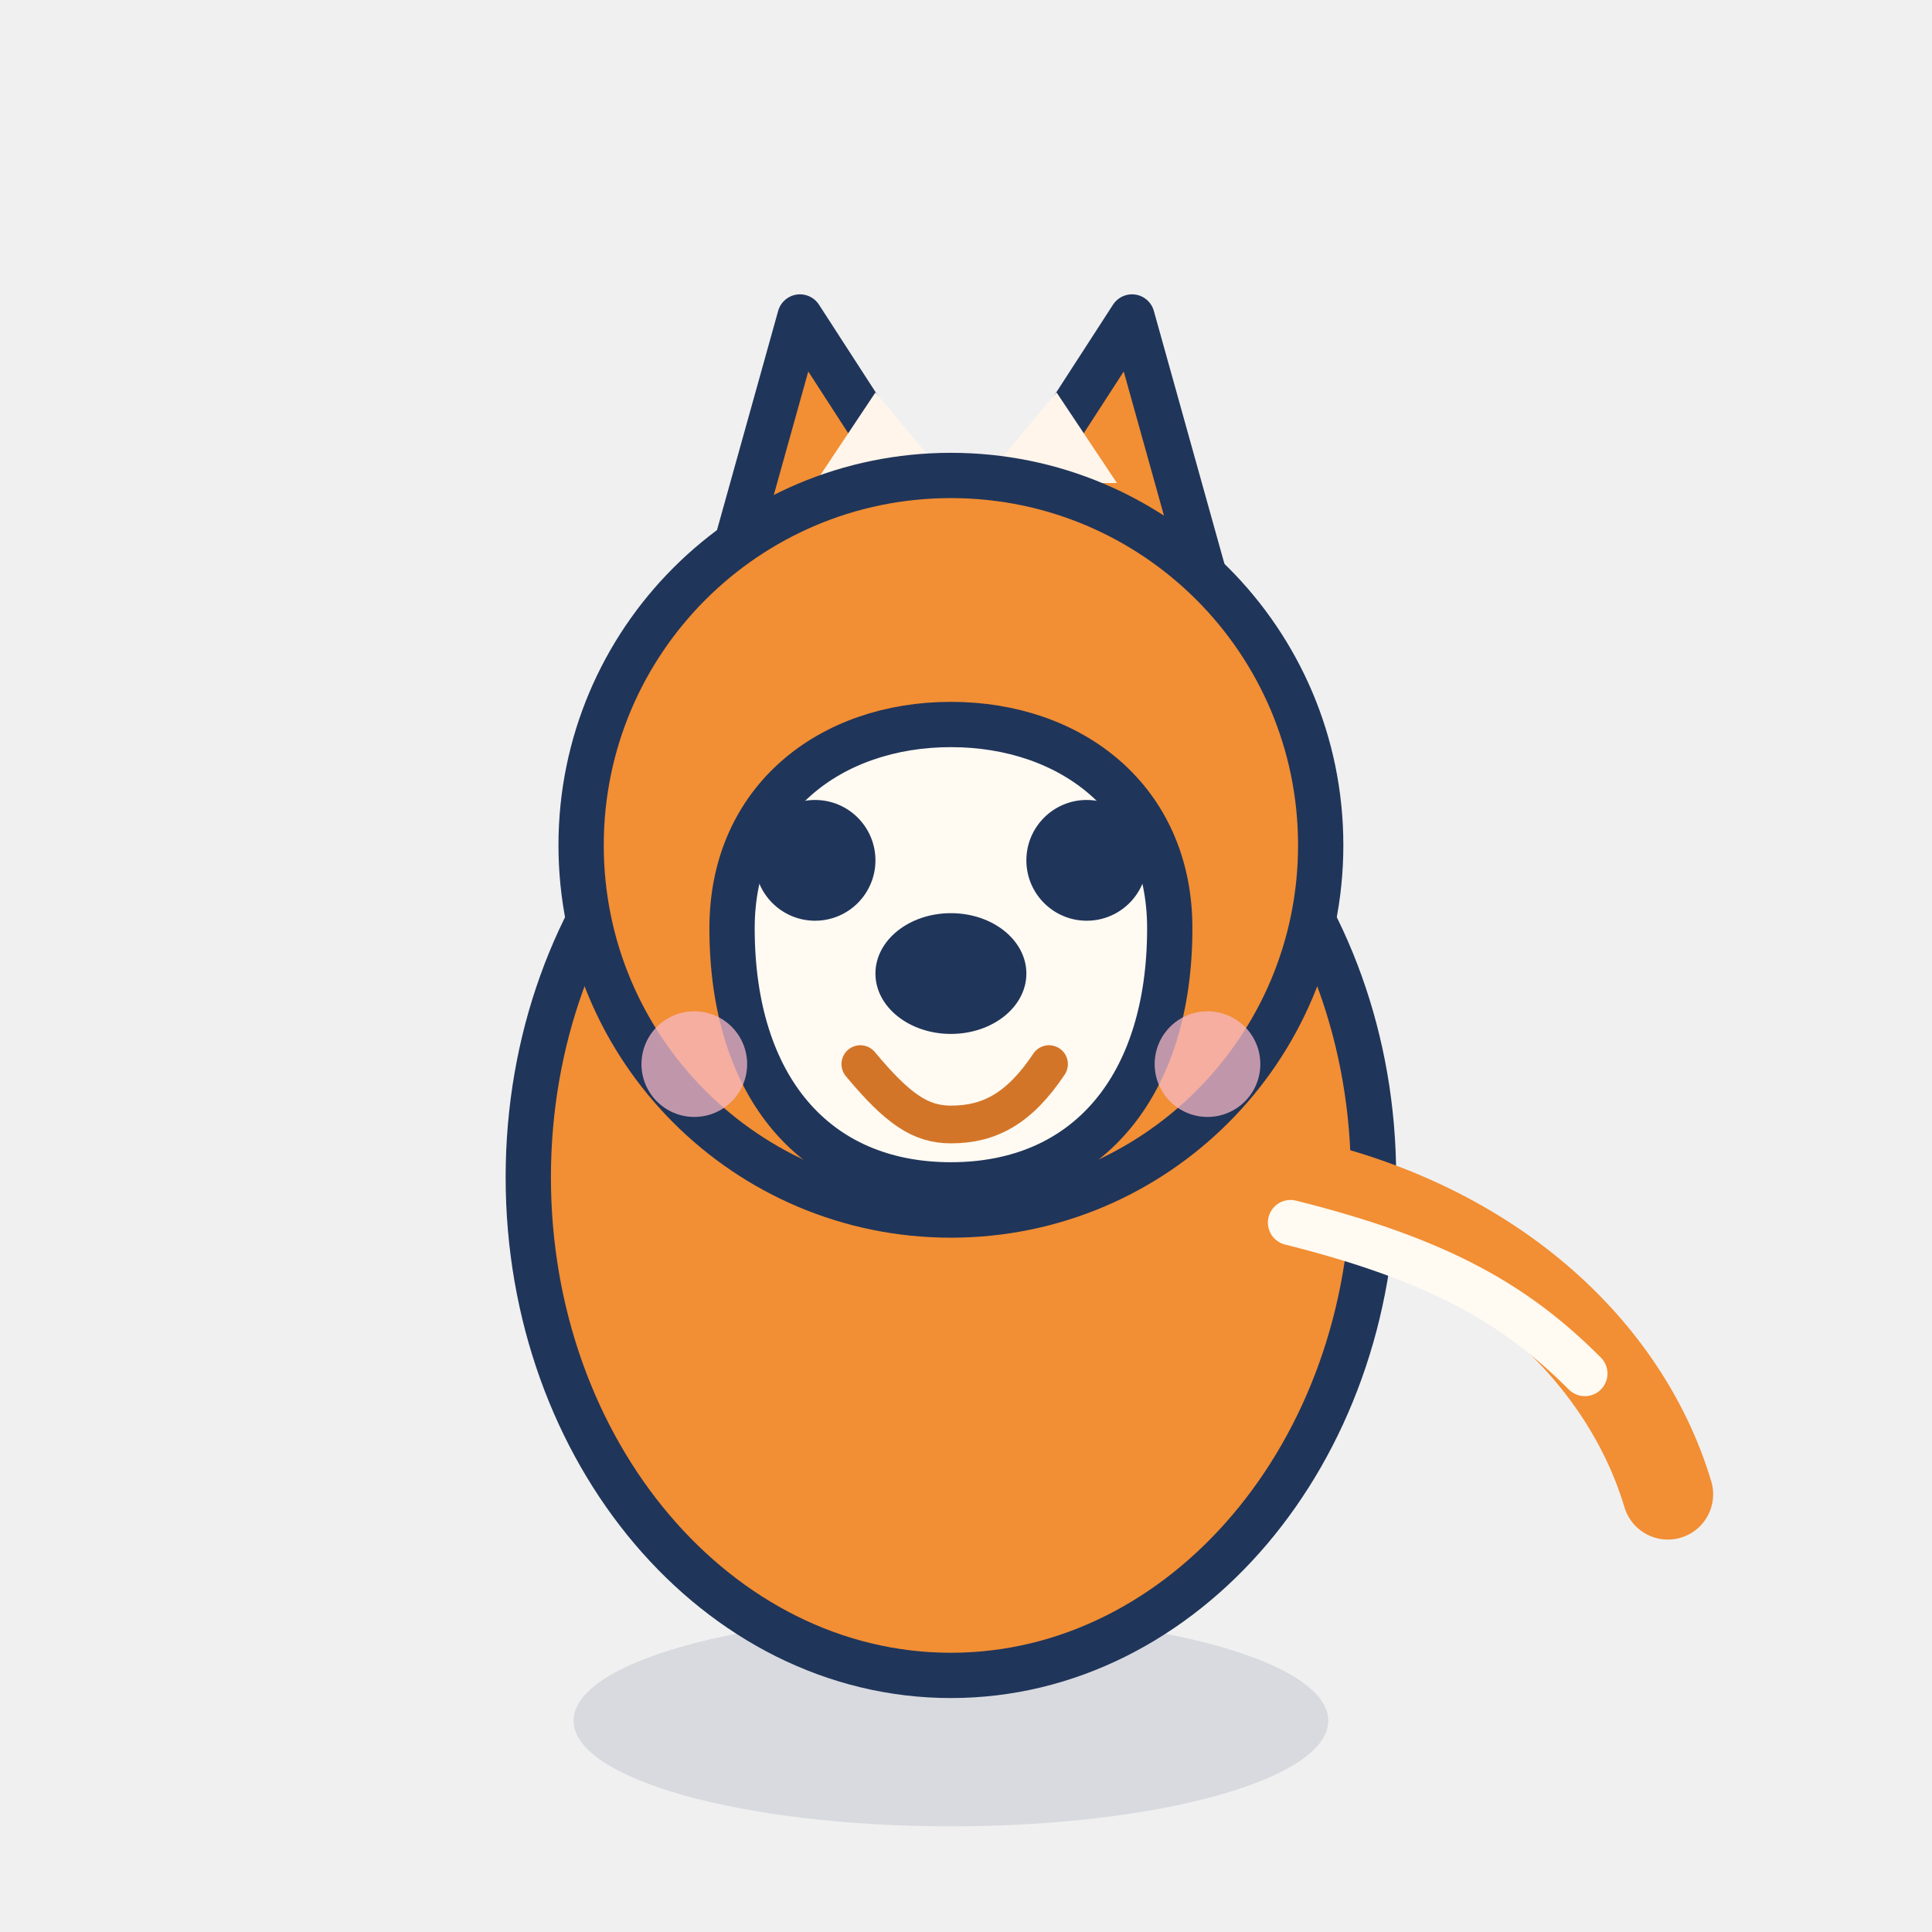
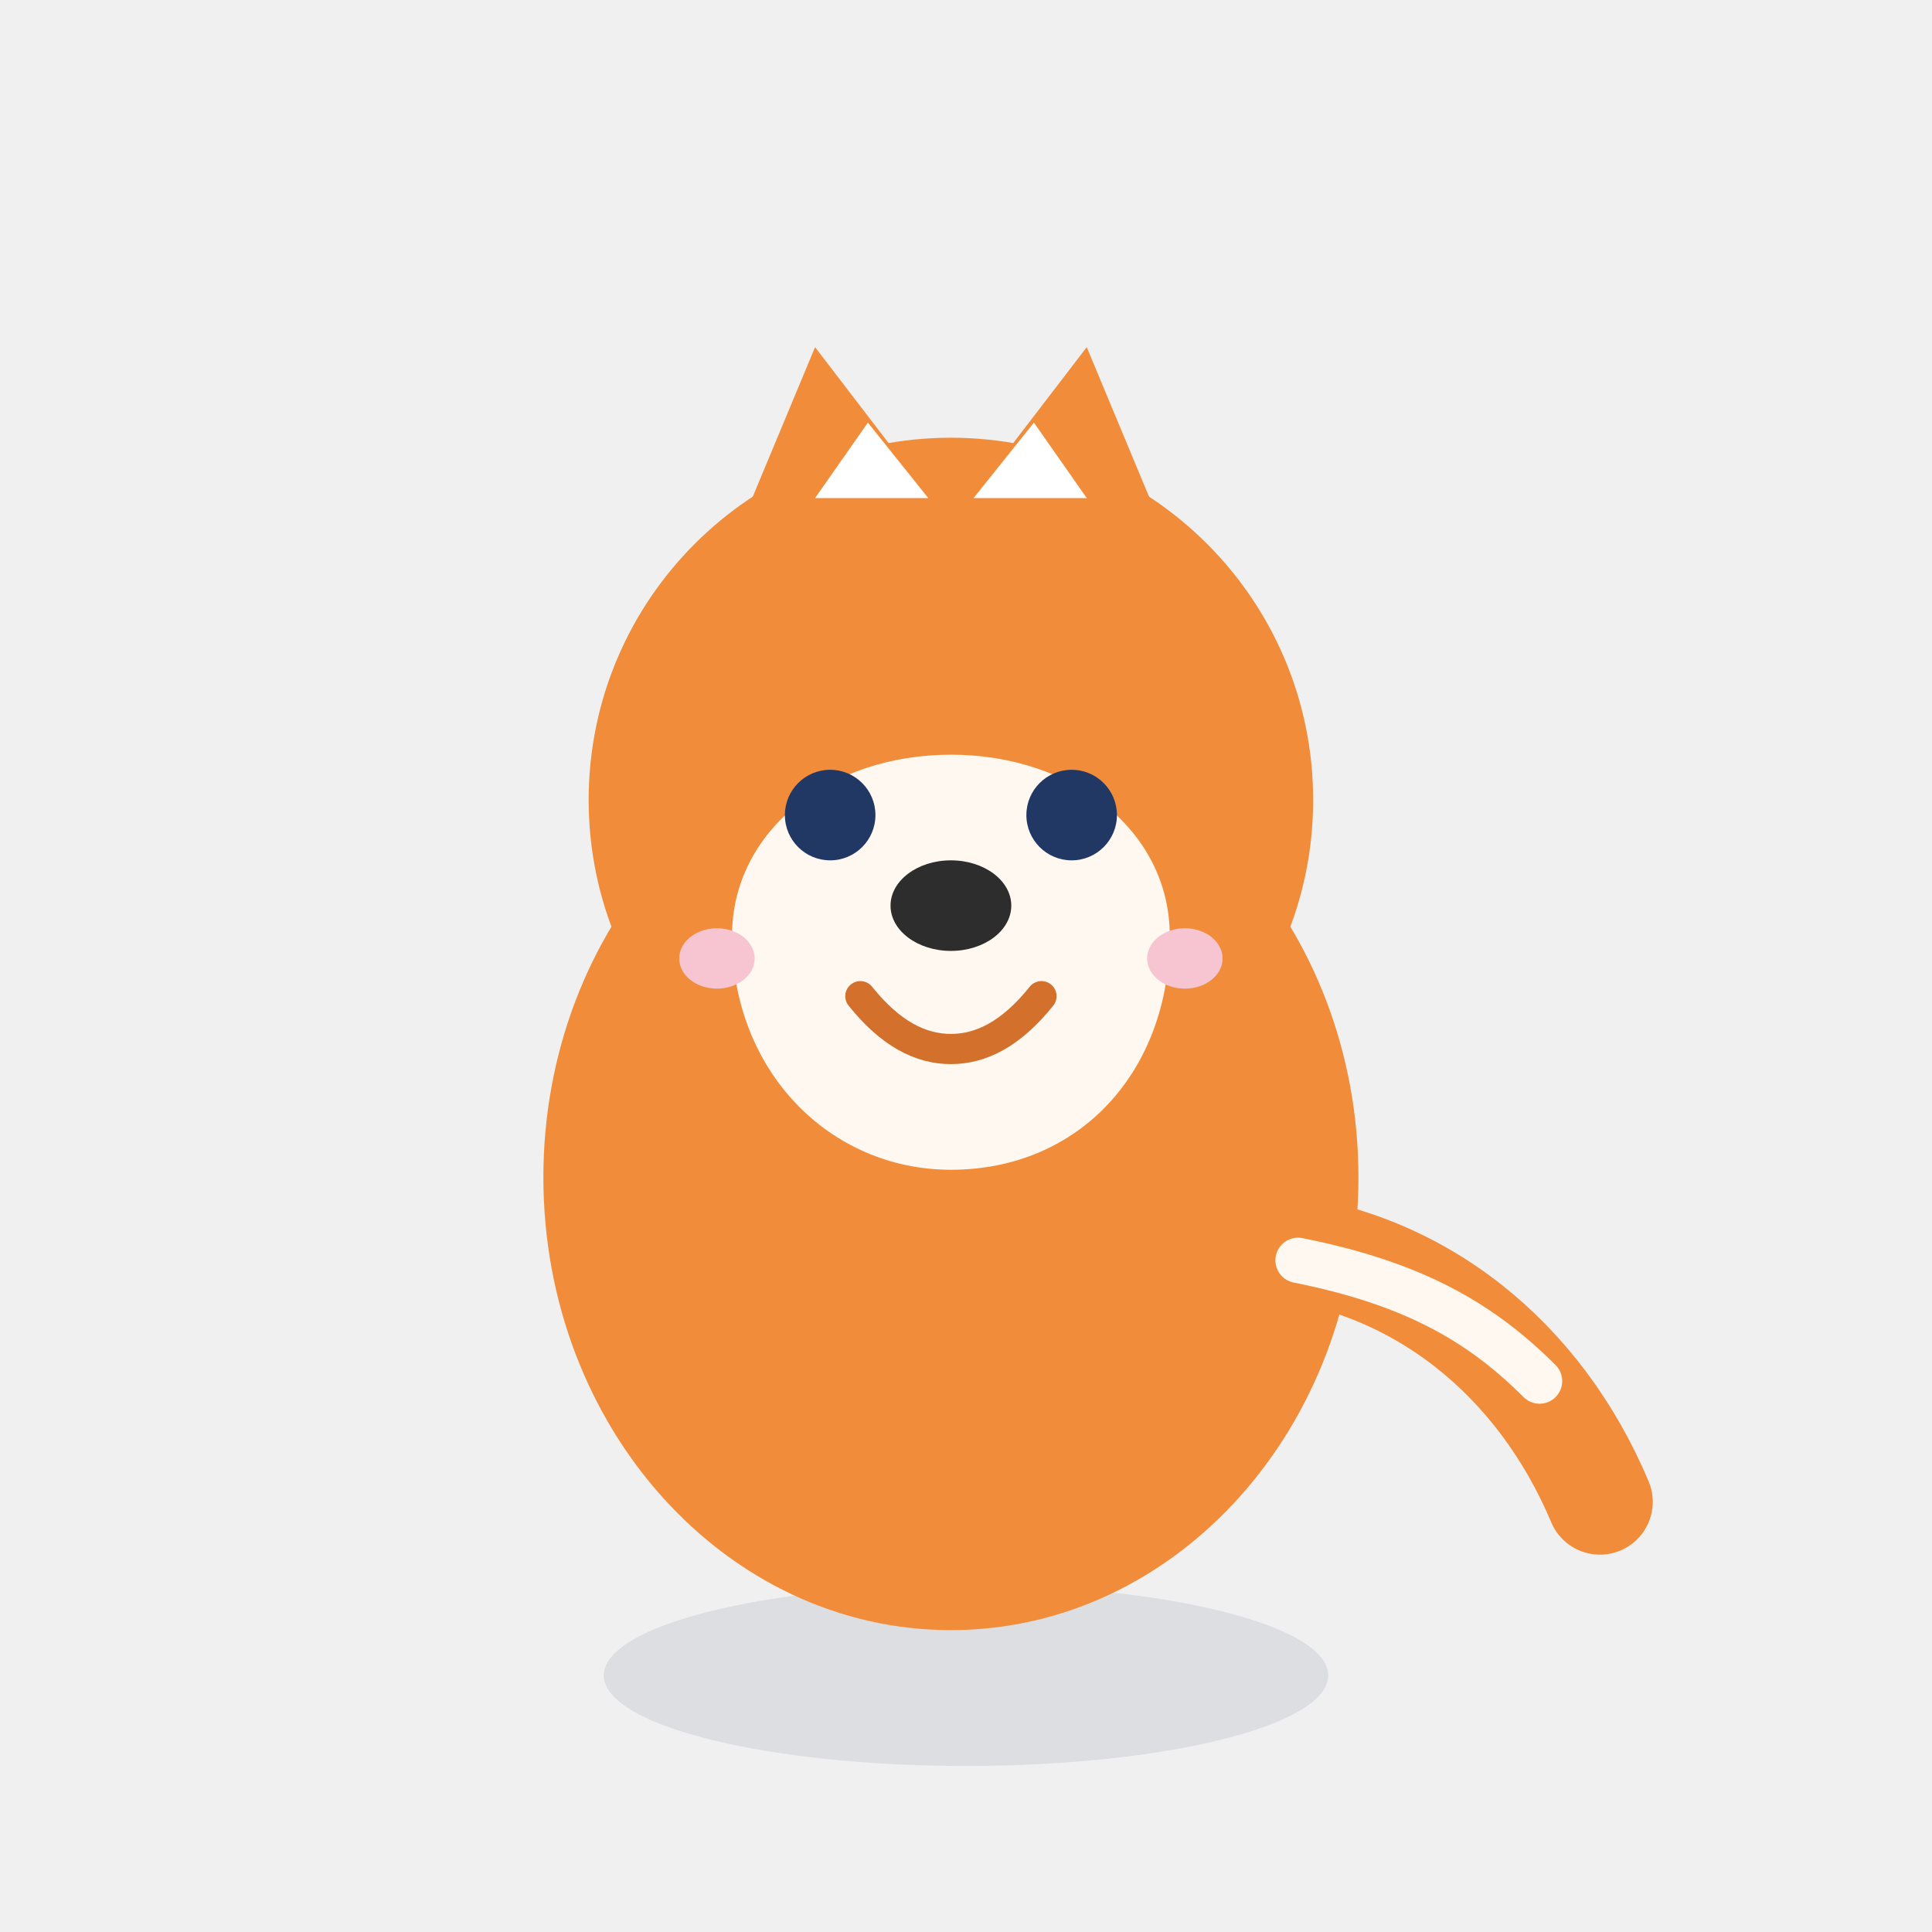
<svg xmlns="http://www.w3.org/2000/svg" viewBox="0 0 256 256">
-   <ellipse cx="126" cy="228" rx="50" ry="14" fill="#20355a" opacity=".12" />
-   <path d="M94 85 106 42l22 34Z" fill="#f28e33" stroke="#20355a" stroke-width="6" stroke-linejoin="round" />
-   <path d="M162 85 150 42l-22 34Z" fill="#f28e33" stroke="#20355a" stroke-width="6" stroke-linejoin="round" />
-   <path d="M108 64 116 52l10 12Z" fill="#fff5ea" />
-   <path d="M148 64 140 52l-10 12Z" fill="#fff5ea" />
-   <ellipse cx="126" cy="156" rx="56" ry="66" fill="#f28e33" stroke="#20355a" stroke-width="6" />
-   <circle cx="126" cy="112" r="49" fill="#f28e33" stroke="#20355a" stroke-width="6" />
-   <path d="M126 96c16 0 29 10 29 27 0 21-11 34-29 34s-29-13-29-34c0-17 13-27 29-27Z" fill="#fffaf2" stroke="#20355a" stroke-width="6" />
-   <circle cx="108" cy="114" r="8" fill="#20355a" />
-   <circle cx="144" cy="114" r="8" fill="#20355a" />
-   <circle cx="92" cy="141" r="7" fill="#f6b8c4" opacity=".75" />
-   <circle cx="160" cy="141" r="7" fill="#f6b8c4" opacity=".75" />
-   <ellipse cx="126" cy="129" rx="10" ry="8" fill="#20355a" />
-   <path d="M114 141c5 6 8 8 12 8 5 0 9-2 13-8" fill="none" stroke="#d37528" stroke-width="5" stroke-linecap="round" />
-   <path d="M168 156c28 5 47 22 53 42" fill="none" stroke="#f28e33" stroke-width="12" stroke-linecap="round" />
-   <path d="M171 162c20 5 30 11 39 20" fill="none" stroke="#fffaf2" stroke-width="6" stroke-linecap="round" />
+   <ellipse cx="128" cy="222" rx="48" ry="12" fill="#2a3f67" opacity=".10" />
+   <ellipse cx="126" cy="156" rx="54" ry="60" fill="#f18d3a" />
+   <circle cx="126" cy="106" r="48" fill="#f18d3a" />
+   <path d="M93 82 108 46l23 30Z" fill="#f18d3a" />
+   <path d="M159 82l-15-36-23 30Z" fill="#f18d3a" />
+   <path d="M108 66 115 56l8 10Z" fill="#fff" />
+   <path d="M144 66l-7-10-8 10Z" fill="#fff" />
+   <path d="M126 100c16 0 29 10 29 24 0 18-12 31-29 31-16 0-29-13-29-31 0-14 13-24 29-24Z" fill="#fff8f0" />
+   <circle cx="110" cy="108" r="6" fill="#223864" />
+   <circle cx="142" cy="108" r="6" fill="#223864" />
+   <ellipse cx="126" cy="120" rx="8" ry="6" fill="#2d2d2d" />
+   <path d="M114 132c4 5 8 7 12 7s8-2 12-7" fill="none" stroke="#d2702c" stroke-width="4" stroke-linecap="round" />
+   <path d="M168 165c20 2 36 15 44 34" fill="none" stroke="#f18d3a" stroke-width="14" stroke-linecap="round" />
+   <path d="M172 167c15 3 24 8 32 16" fill="none" stroke="#fff8f0" stroke-width="6" stroke-linecap="round" />
+   <ellipse cx="95" cy="127" rx="5" ry="4" fill="#f7c5d2" />
+   <ellipse cx="157" cy="127" rx="5" ry="4" fill="#f7c5d2" />
</svg>
